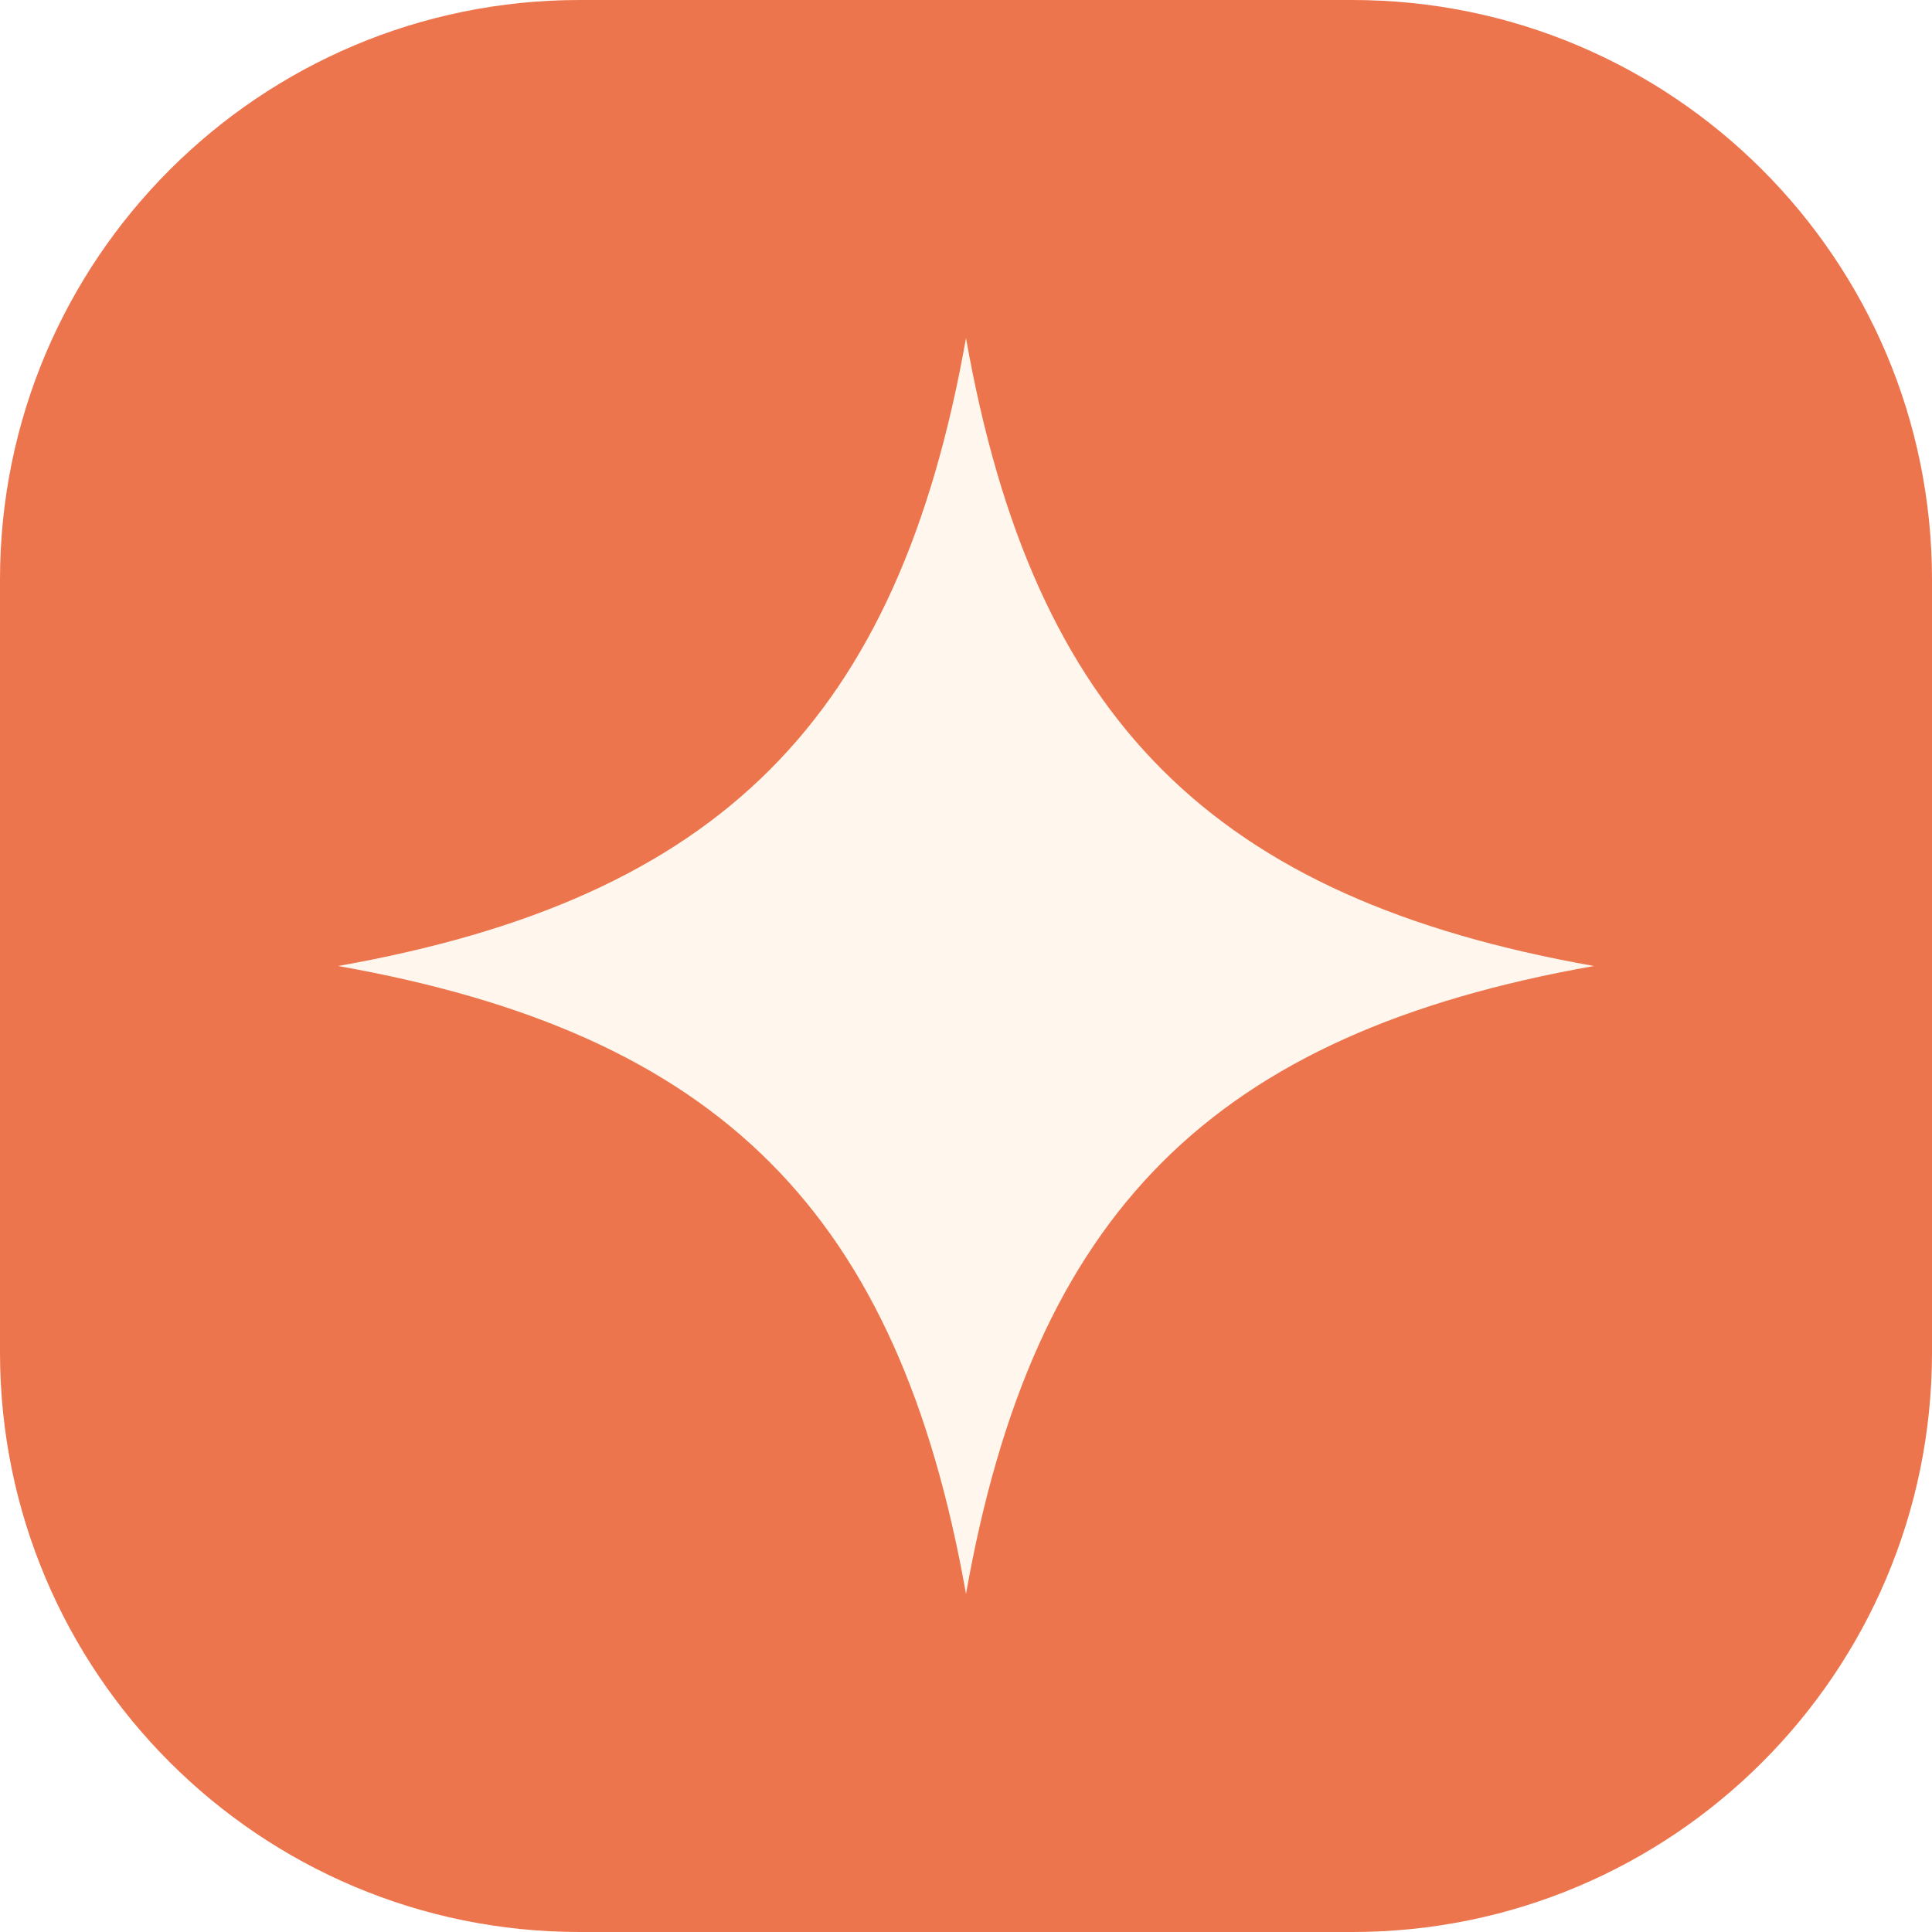
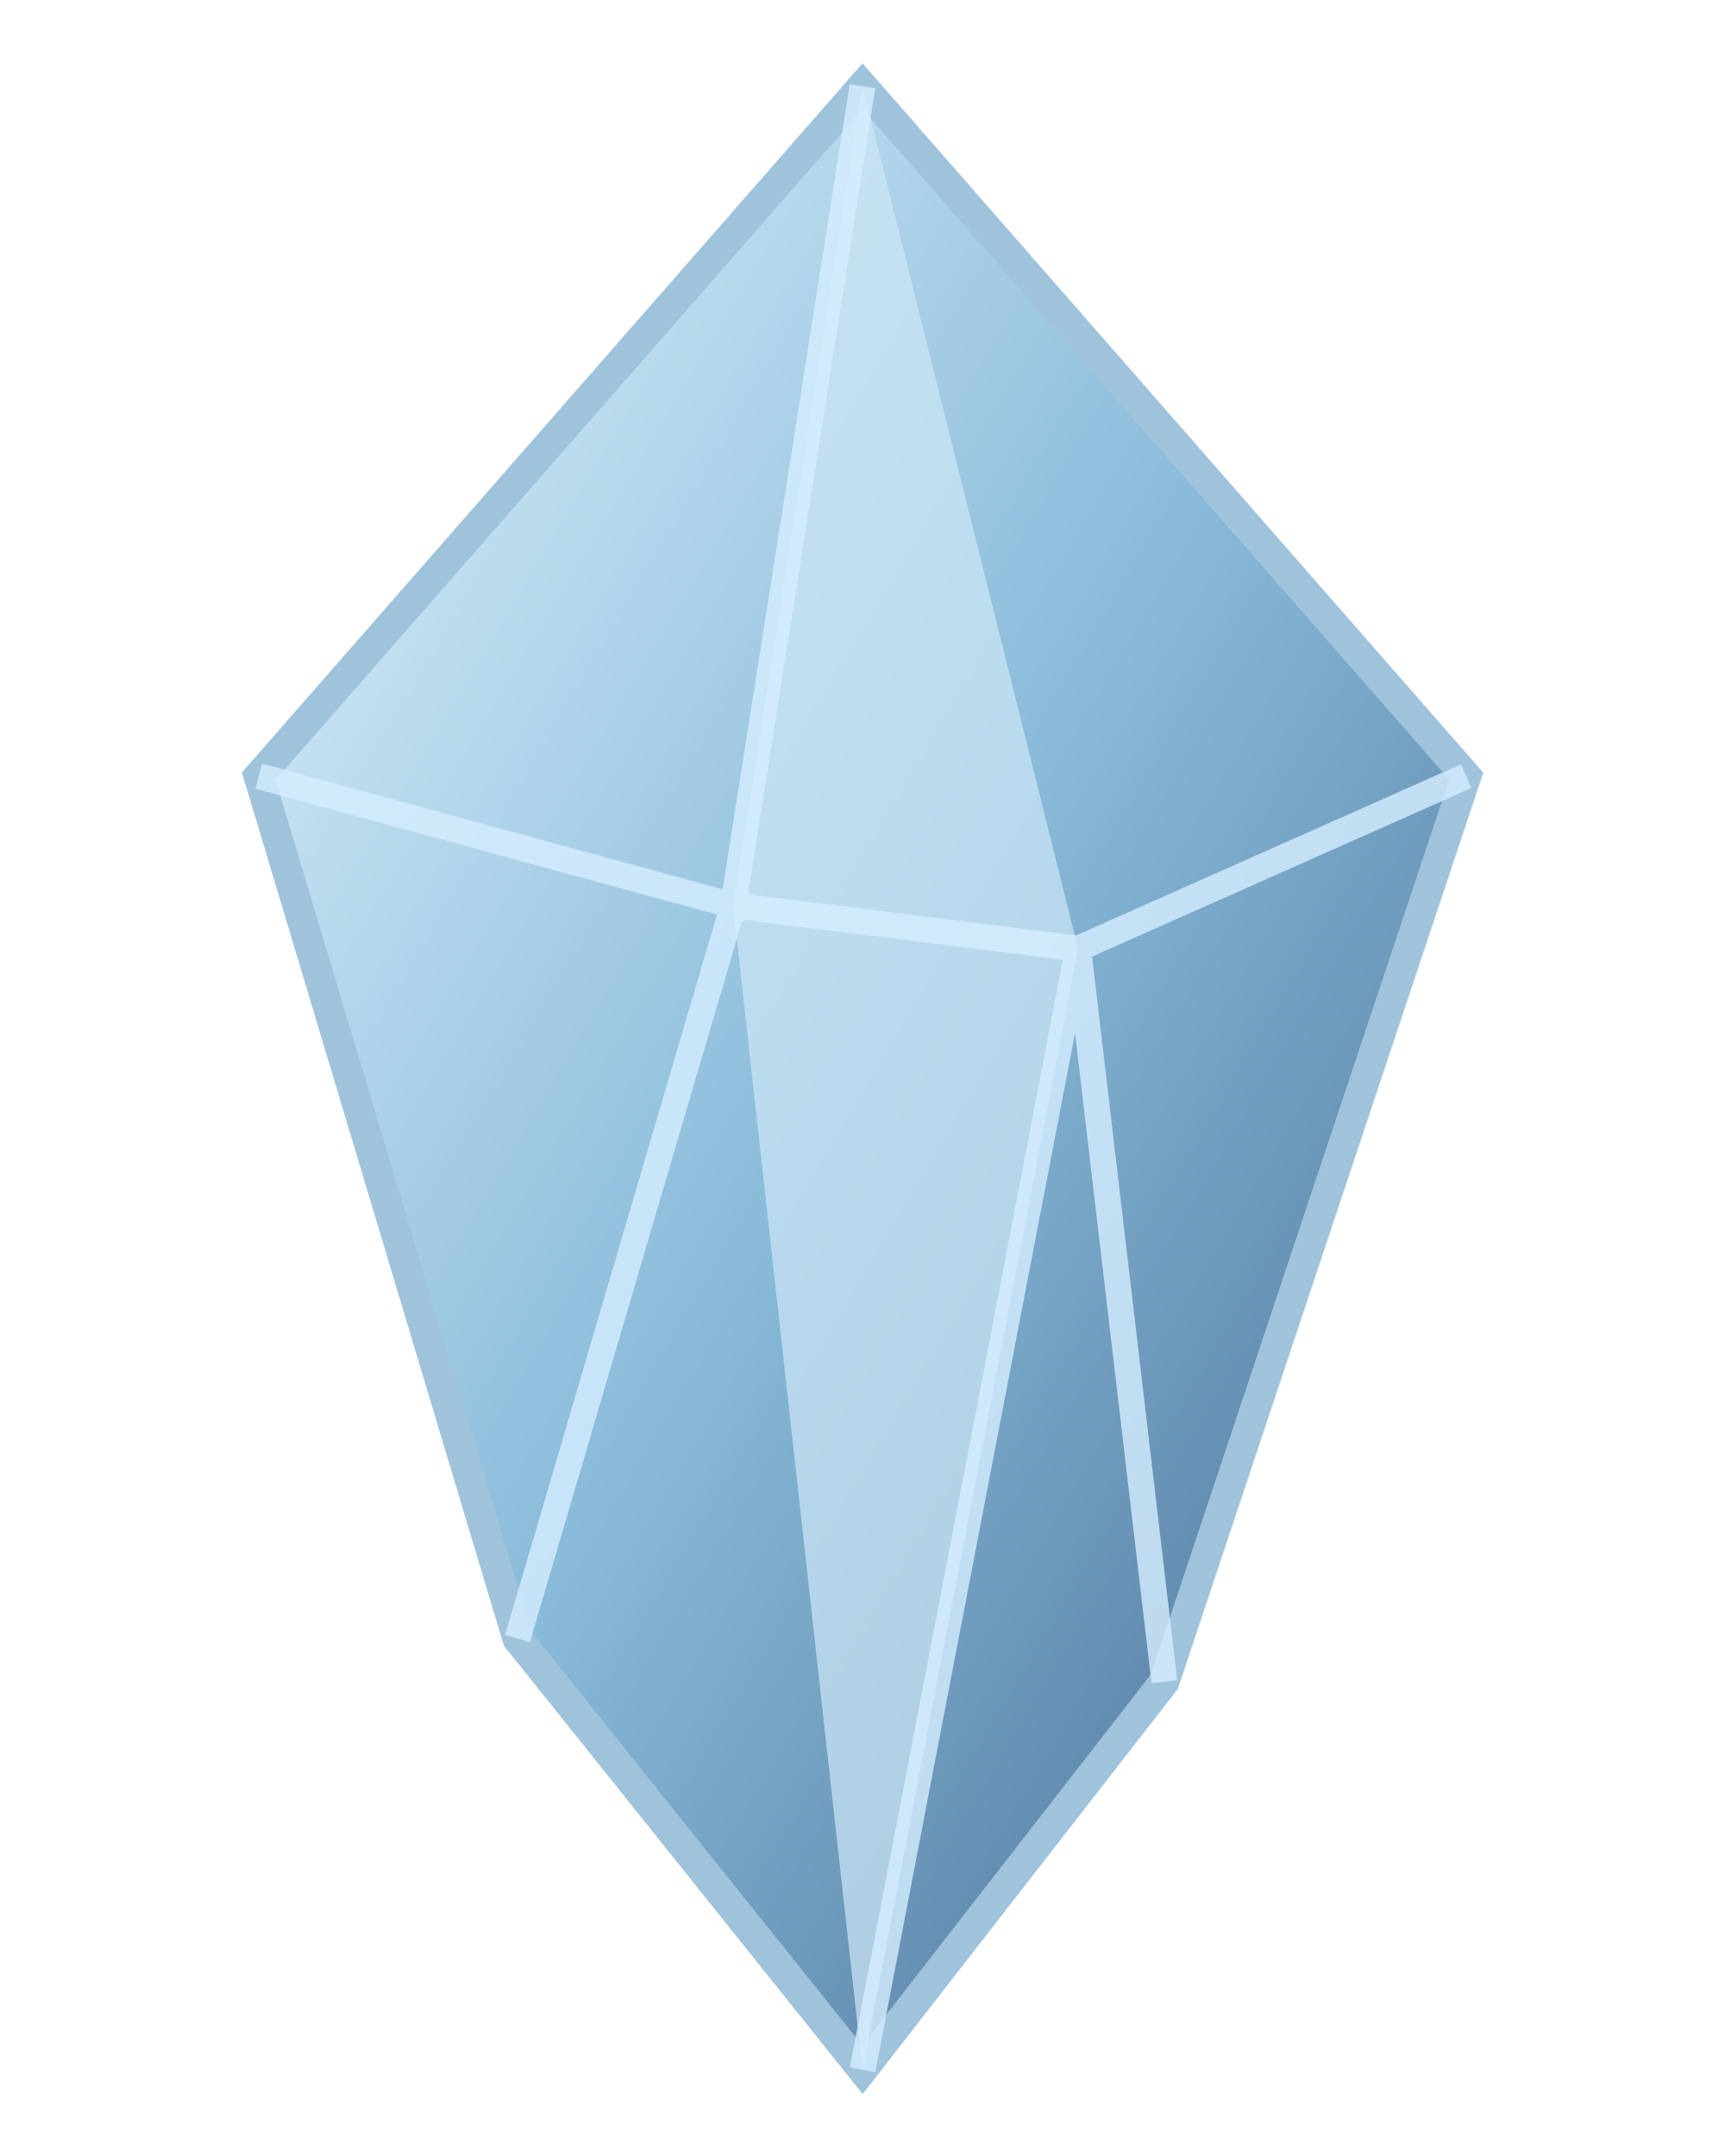
- <svg xmlns="http://www.w3.org/2000/svg" viewBox="0 0 40 40">
-   <rect width="40" height="40" rx="12" fill="#ed754d" />
-   <path d="M20 7c1.4 7.9 5.1 11.6 13 13-7.9 1.4-11.6 5.1-13 13-1.4-7.9-5.1-11.6-13-13C14.9 18.6 18.6 14.9 20 7Z" fill="#fff7ed" />
+ <svg xmlns="http://www.w3.org/2000/svg" viewBox="0 0 40 50">
+   <defs>
+     <linearGradient id="a" x1="0" x2="1" y2="1">
+       <stop stop-color="#e4f6ff" />
+       <stop offset=".5" stop-color="#88bad9" />
+       <stop offset="1" stop-color="#42658c" />
+     </linearGradient>
+   </defs>
+   <path d="m20 2 14 16-7 21-7 9-8-10L6 18Z" fill="url(#a)" stroke="#a0c3dc" stroke-width=".7" />
+   <path d="m20 2-3 19 3 27 5-26Z" fill="#cde7f7" opacity=".7" />
+   <path d="M6 18 17 21 20 2M34 18l-9 4 2 17M12 38l5-17 8 1-5 26" fill="none" stroke="#d6edff" stroke-width=".6" opacity=".8" />
</svg>
